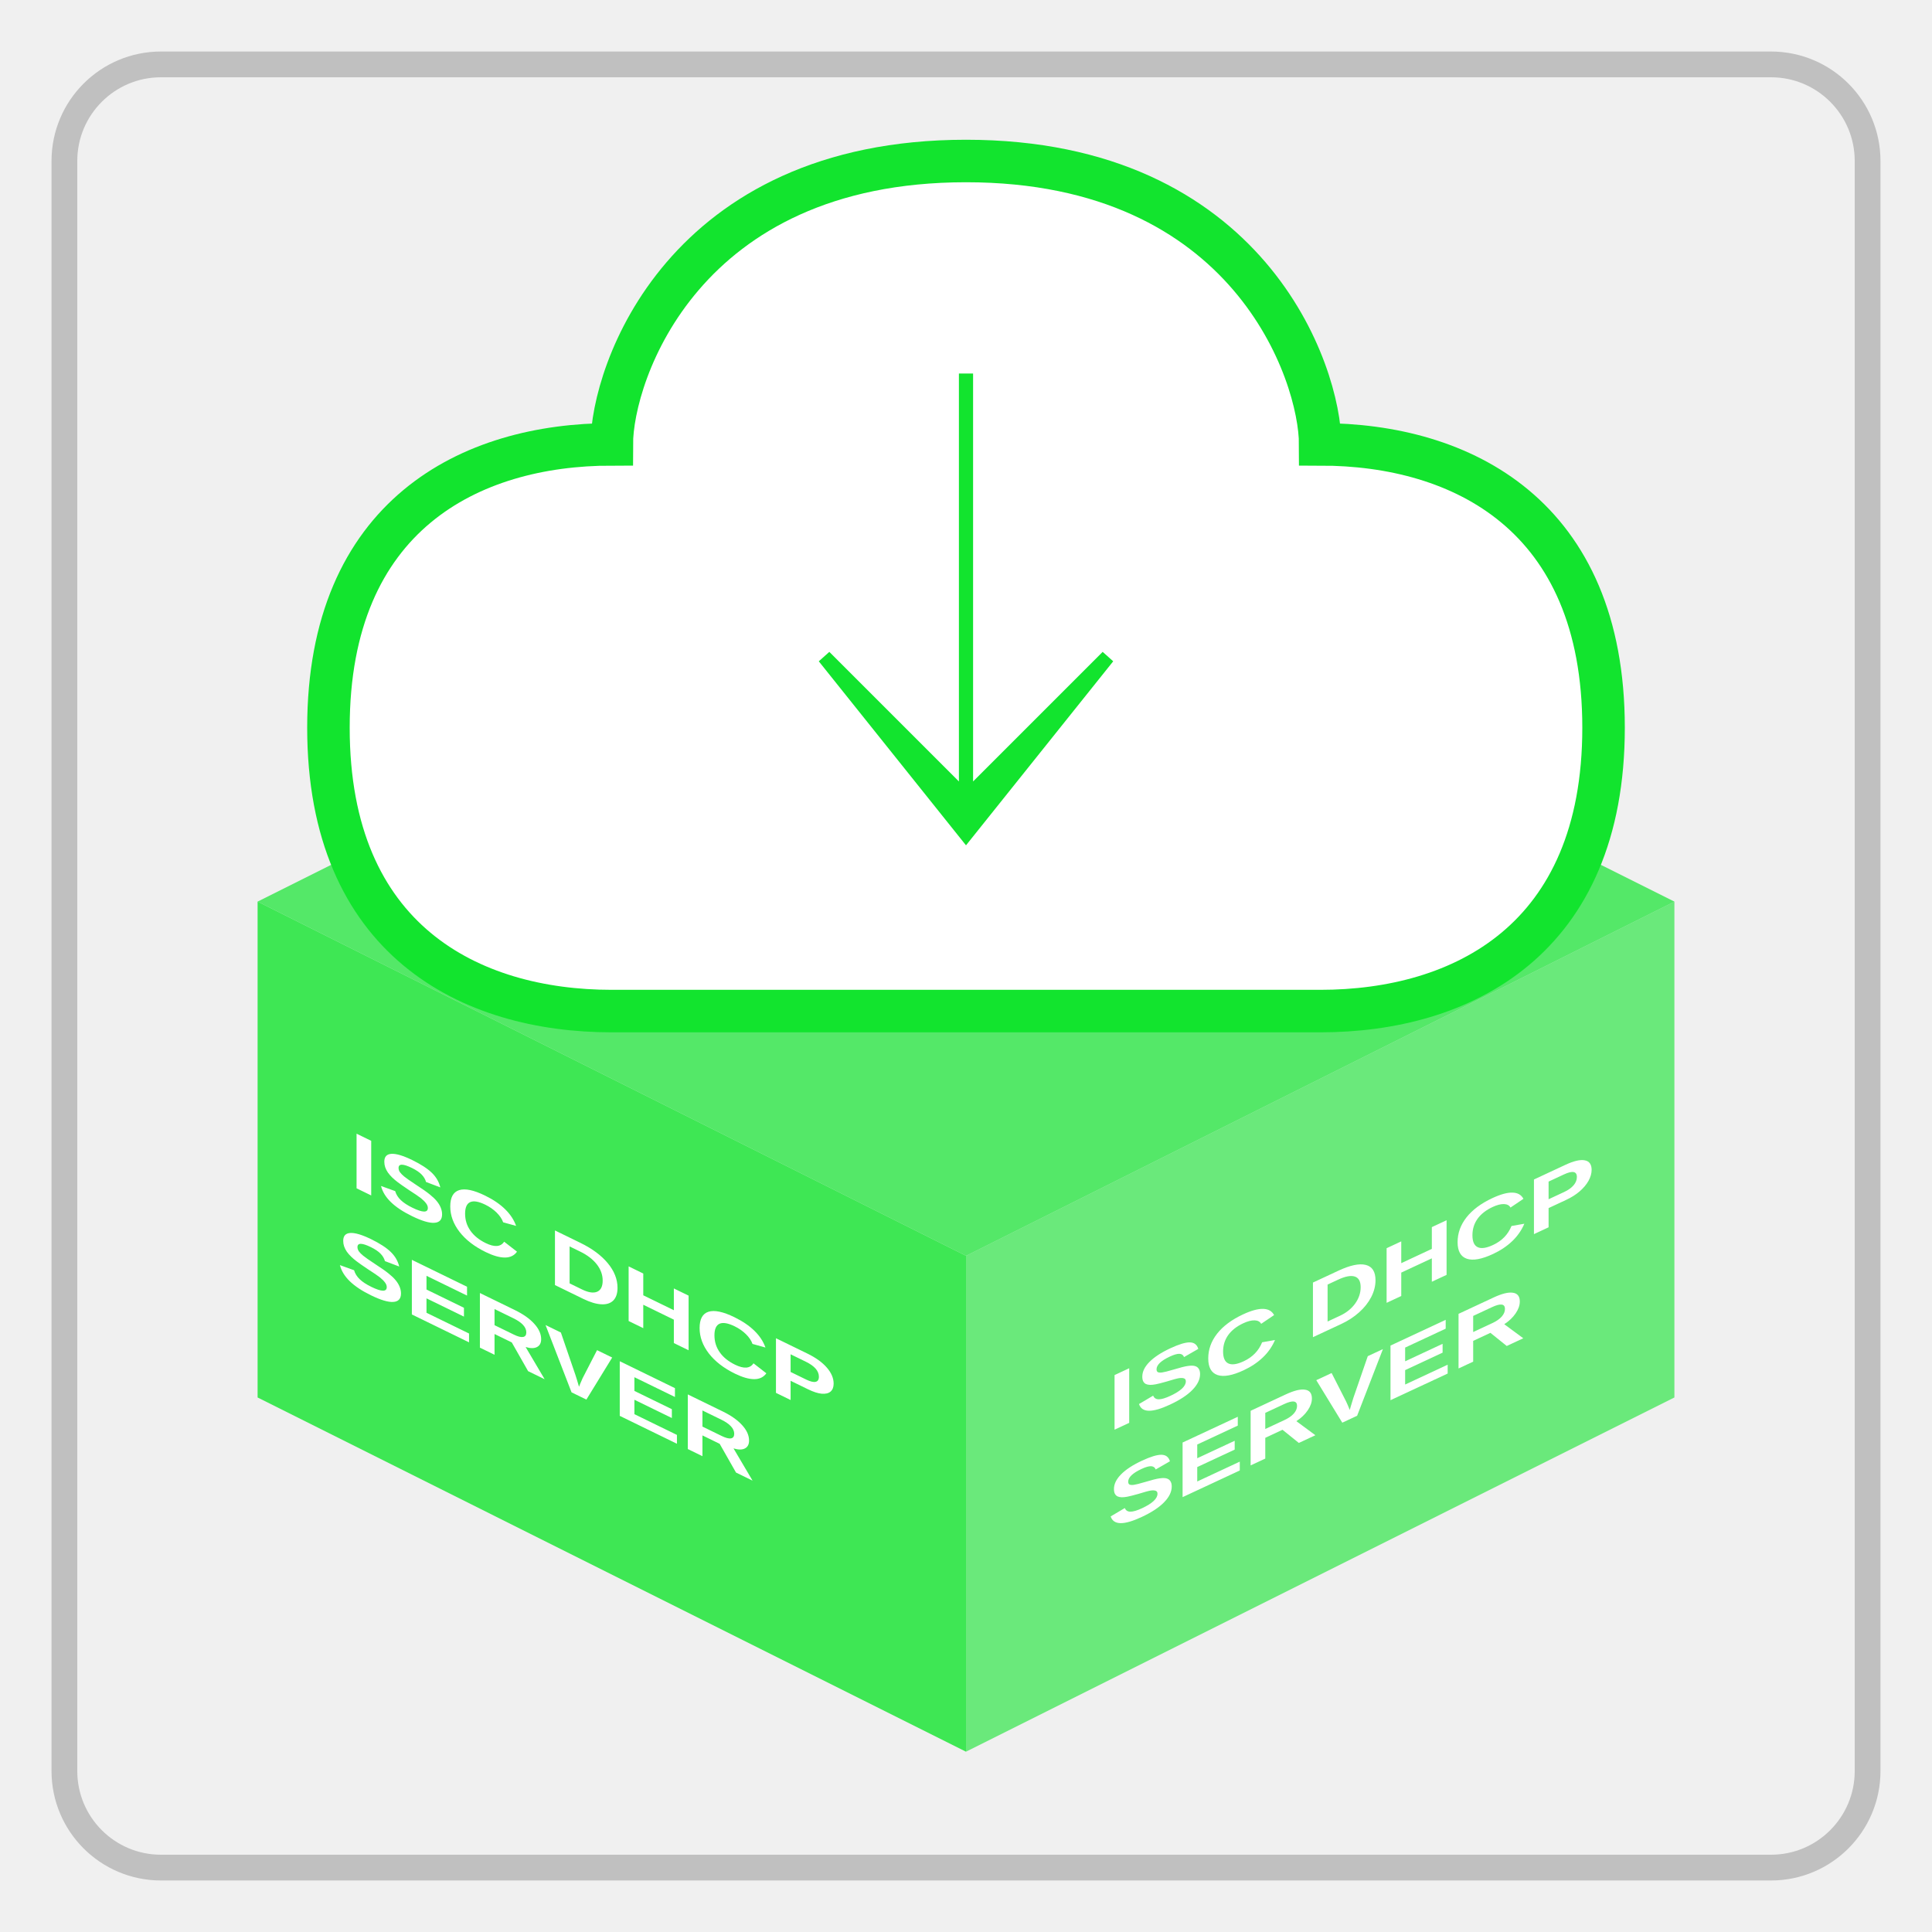
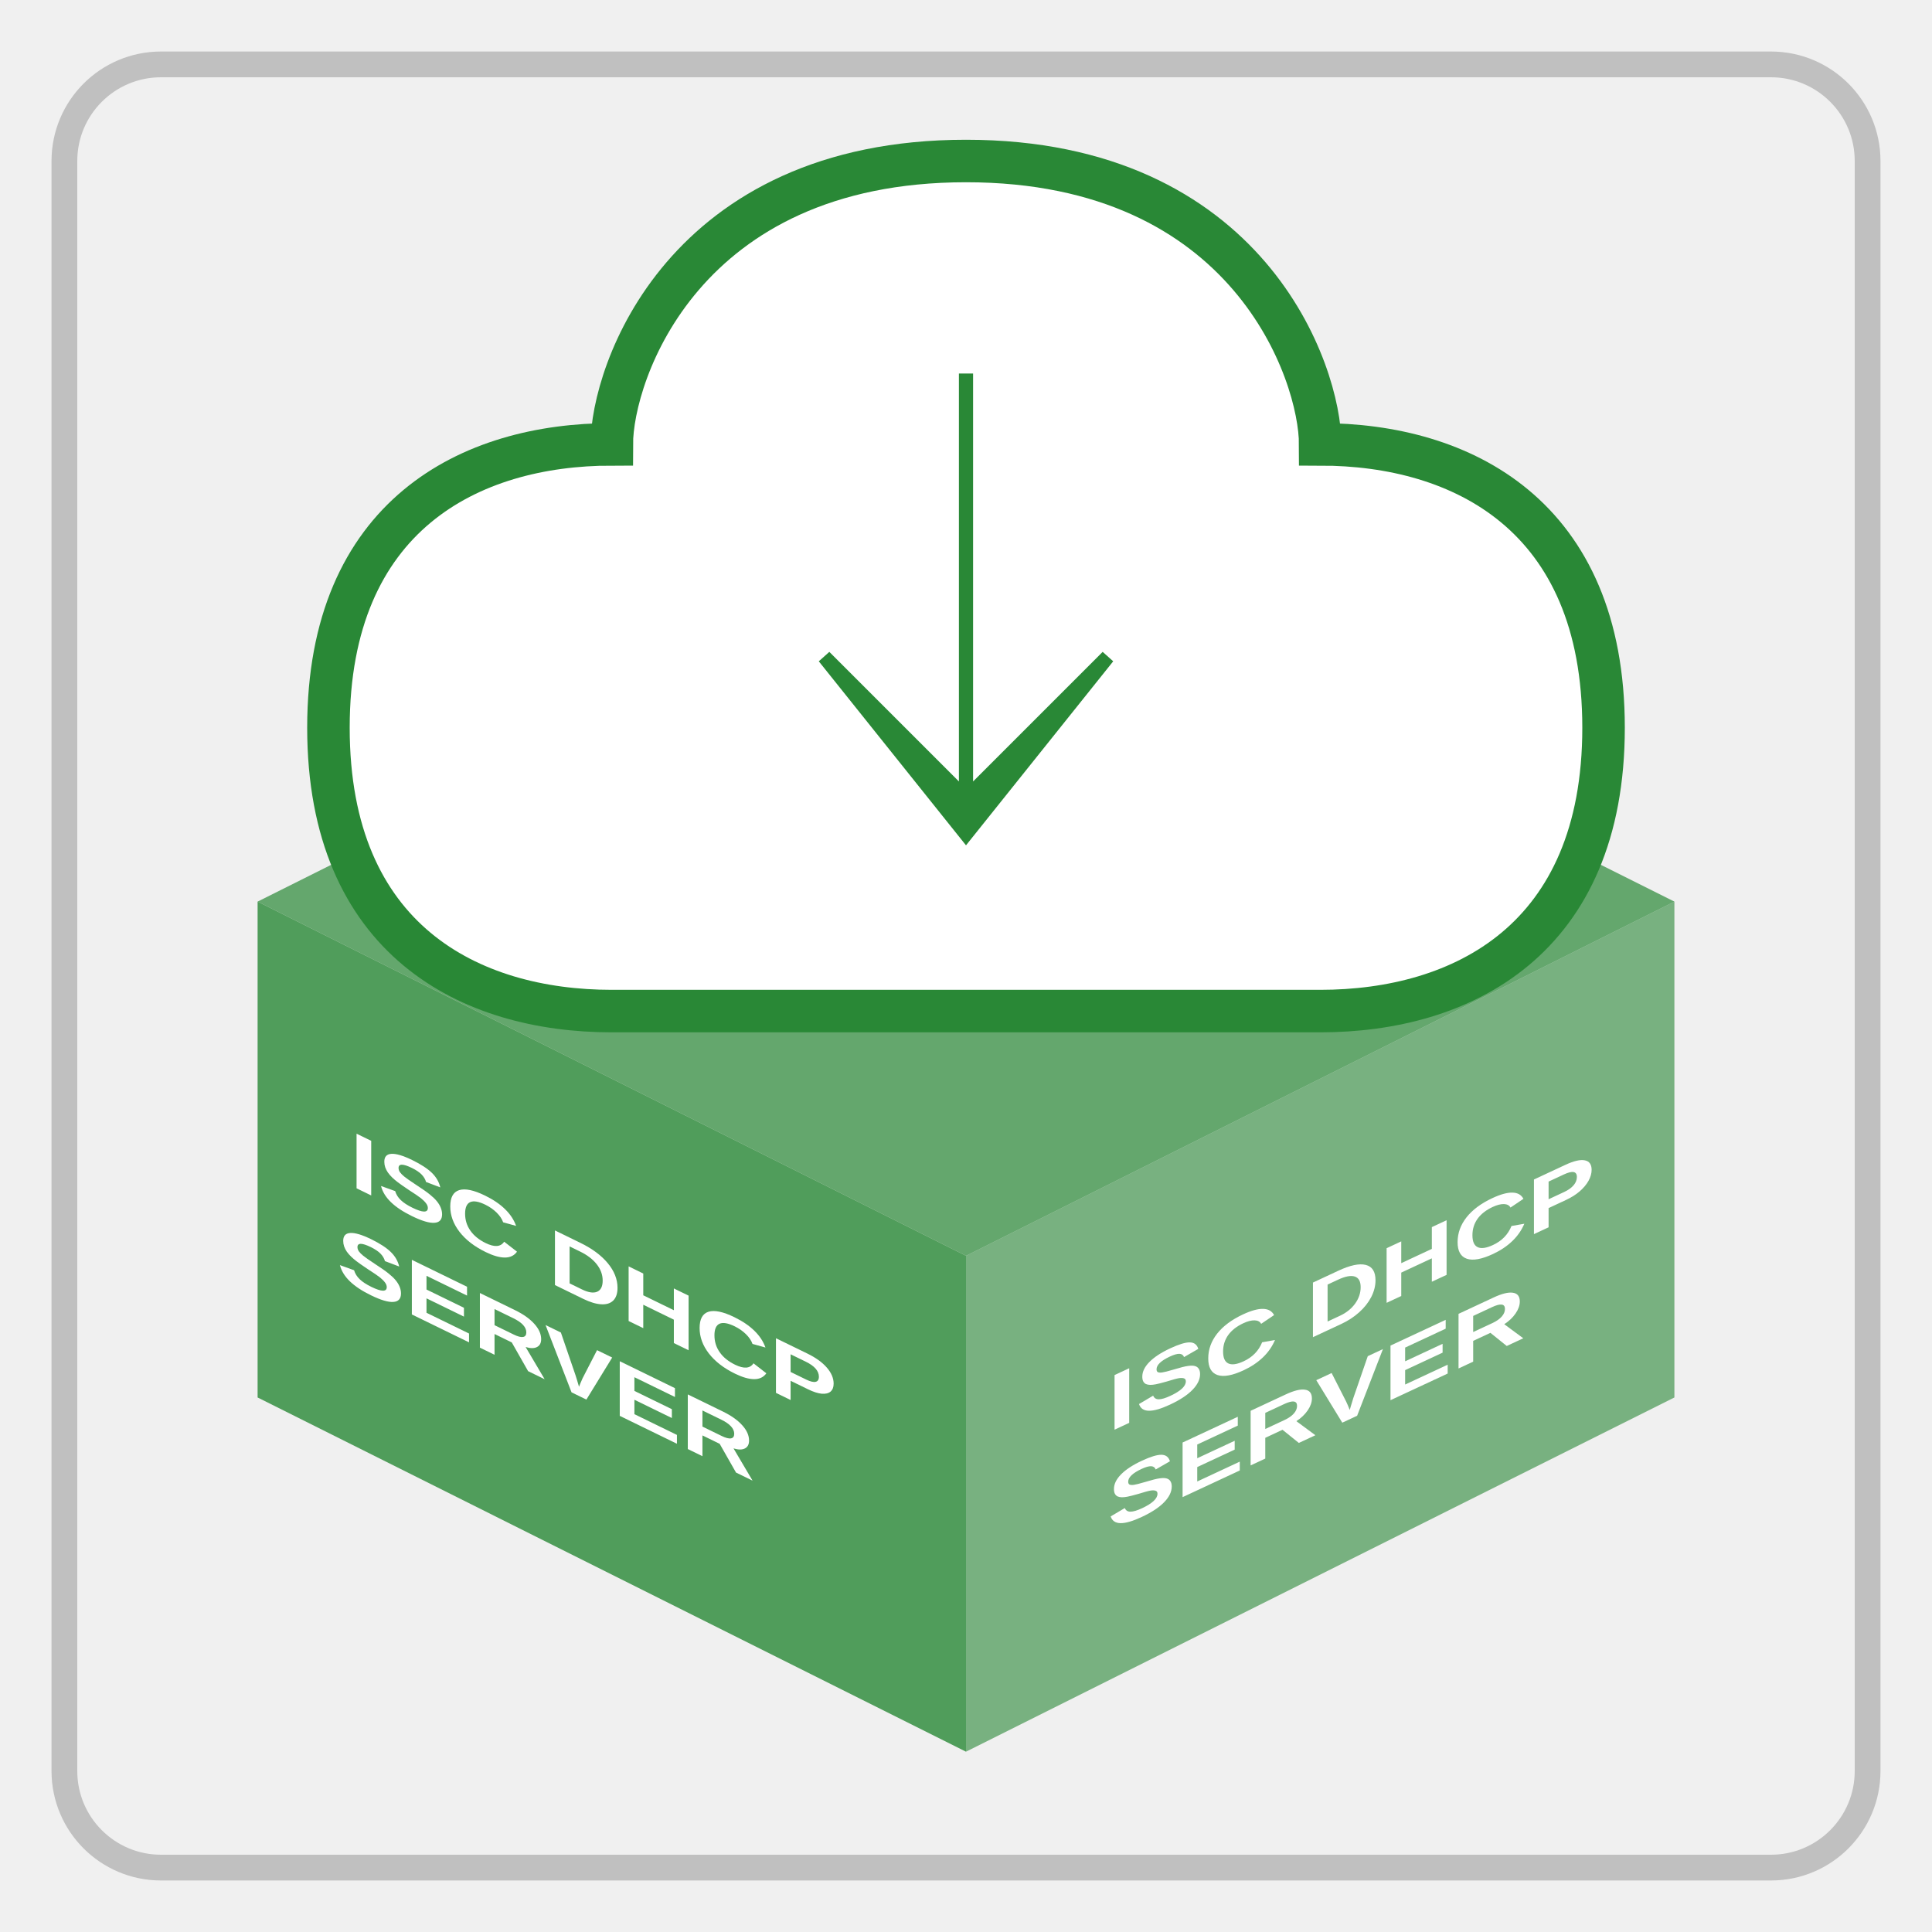
<svg xmlns="http://www.w3.org/2000/svg" width="300" height="300" viewBox="0 0 300 300">
  <rect x="10" y="10" width="280" height="280" rx="15" ry="15" fill="#f0f0f0" stroke="#c0c0c0" stroke-width="4" />
  <g transform="translate(-70, 30) scale(1.1)">
-     <path d="M100,100 L200,50 L300,100 L200,150 Z" fill="#12e42e" fill-opacity="0.7" />
-     <path d="M100,100 L100,170 L200,220 L200,150 Z" fill="#12e42e" fill-opacity="0.8" />
-     <path d="M300,100 L300,170 L200,220 L200,150 Z" fill="#12e42e" fill-opacity="0.6" />
+     <path d="M100,100 L200,50 L300,100 L200,150 Z" fill="#298836" fill-opacity="0.7" />
+     <path d="M100,100 L100,170 L200,220 L200,150 Z" fill="#298836" fill-opacity="0.8" />
+     <path d="M300,100 L300,170 L200,220 L200,150 Z" fill="#298836" fill-opacity="0.6" />
    <g transform="translate(113, 140) skewY(26) scale(0.9, 0.7)">
      <text fill="white" font-family="Arial" font-weight="bold" font-size="16">ISC DHCP</text>
      <text fill="white" font-family="Arial" font-weight="bold" font-size="16" y="20" x="-2">SERVER</text>
    </g>
    <g transform="translate(220, 175) skewY(-25) scale(0.9, 0.7)">
      <text fill="white" font-family="Arial" font-weight="bold" font-size="16">ISC DHCP</text>
      <text fill="white" font-family="Arial" font-weight="bold" font-size="16" y="20">SERVER</text>
    </g>
  </g>
  <g transform="translate(-70, -30) scale(1.1)">
-     <path d="M200,50 C160,50 150,80 150,90 C130,90 110,100 110,130 C110,160 130,170 150,170              L250,170 C270,170 290,160 290,130 C290,100 270,90 250,90              C250,80 240,50 200,50 Z" fill="white" stroke="#12e42e" stroke-width="6" />
-     <path d="M200,80 L200,140 L180,120 L200,145 L220,120 L200,140 Z" fill="#12e42e" stroke="#12e42e" stroke-width="2" />
+     <path d="M200,50 C160,50 150,80 150,90 C130,90 110,100 110,130 C110,160 130,170 150,170              L250,170 C270,170 290,160 290,130 C290,100 270,90 250,90              C250,80 240,50 200,50 Z" fill="white" stroke="#298836" stroke-width="6" />
+     <path d="M200,80 L200,140 L180,120 L200,145 L220,120 L200,140 Z" fill="#298836" stroke="#298836" stroke-width="2" />
  </g>
</svg>
